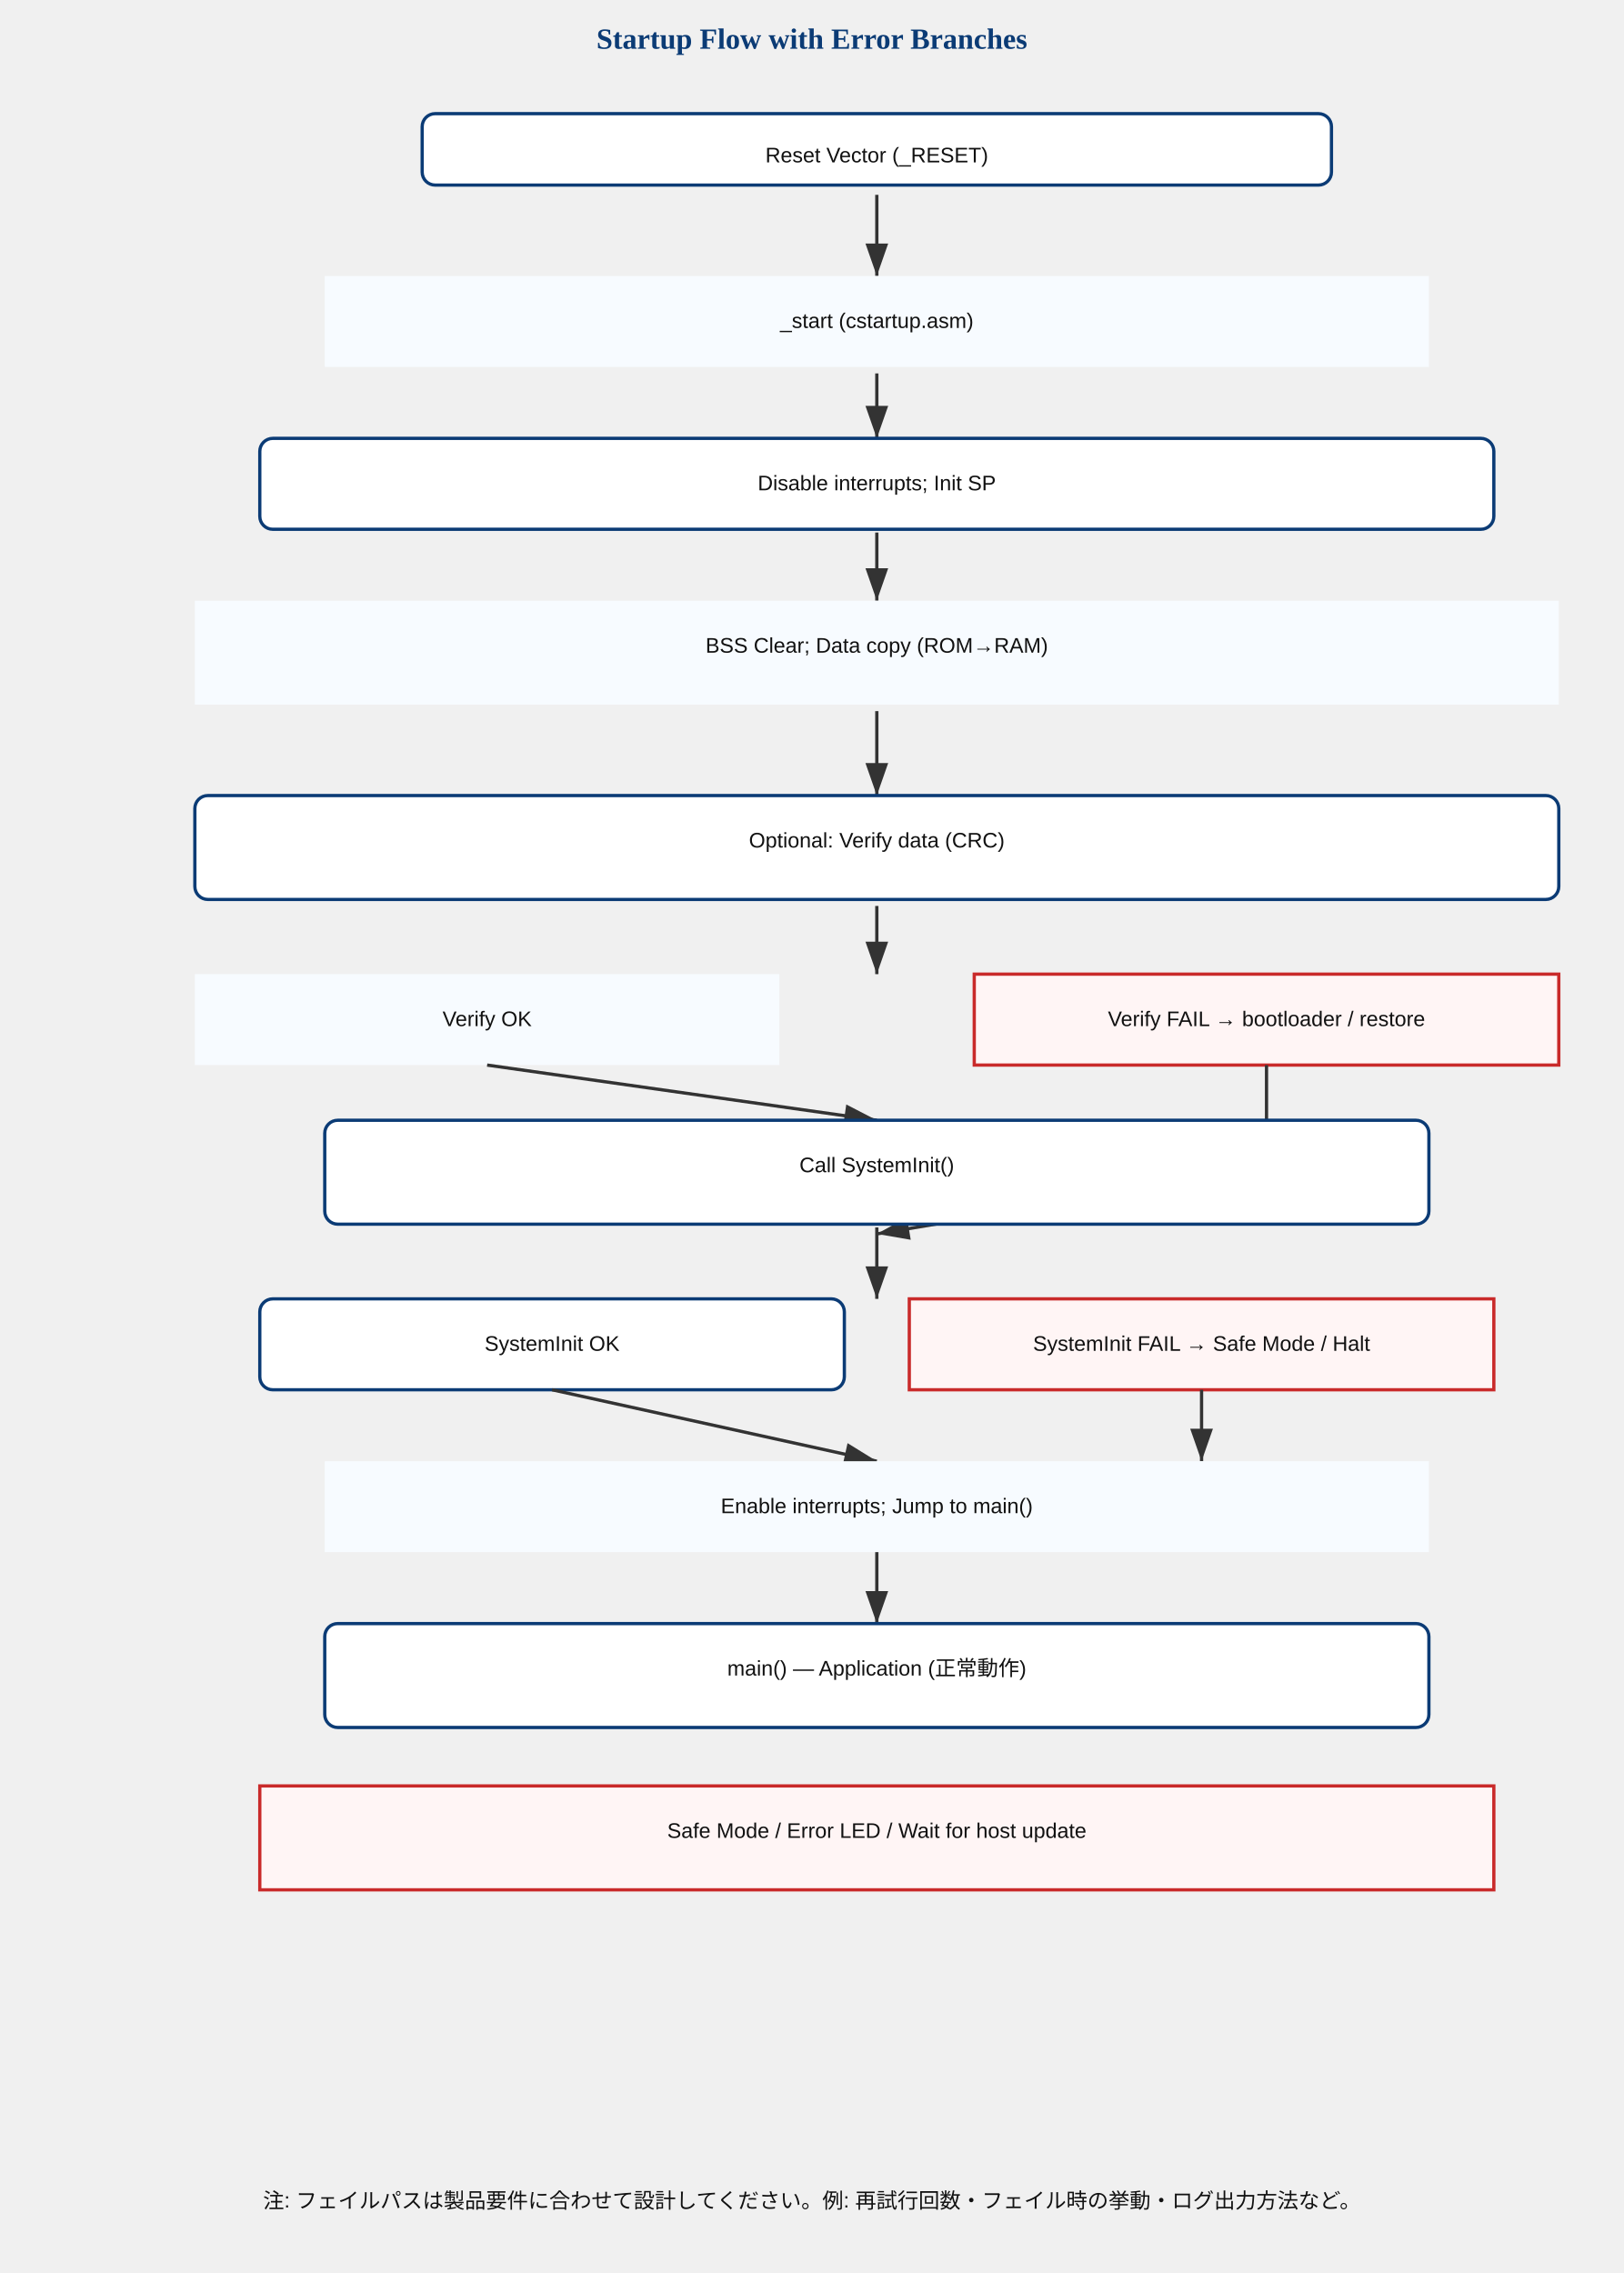
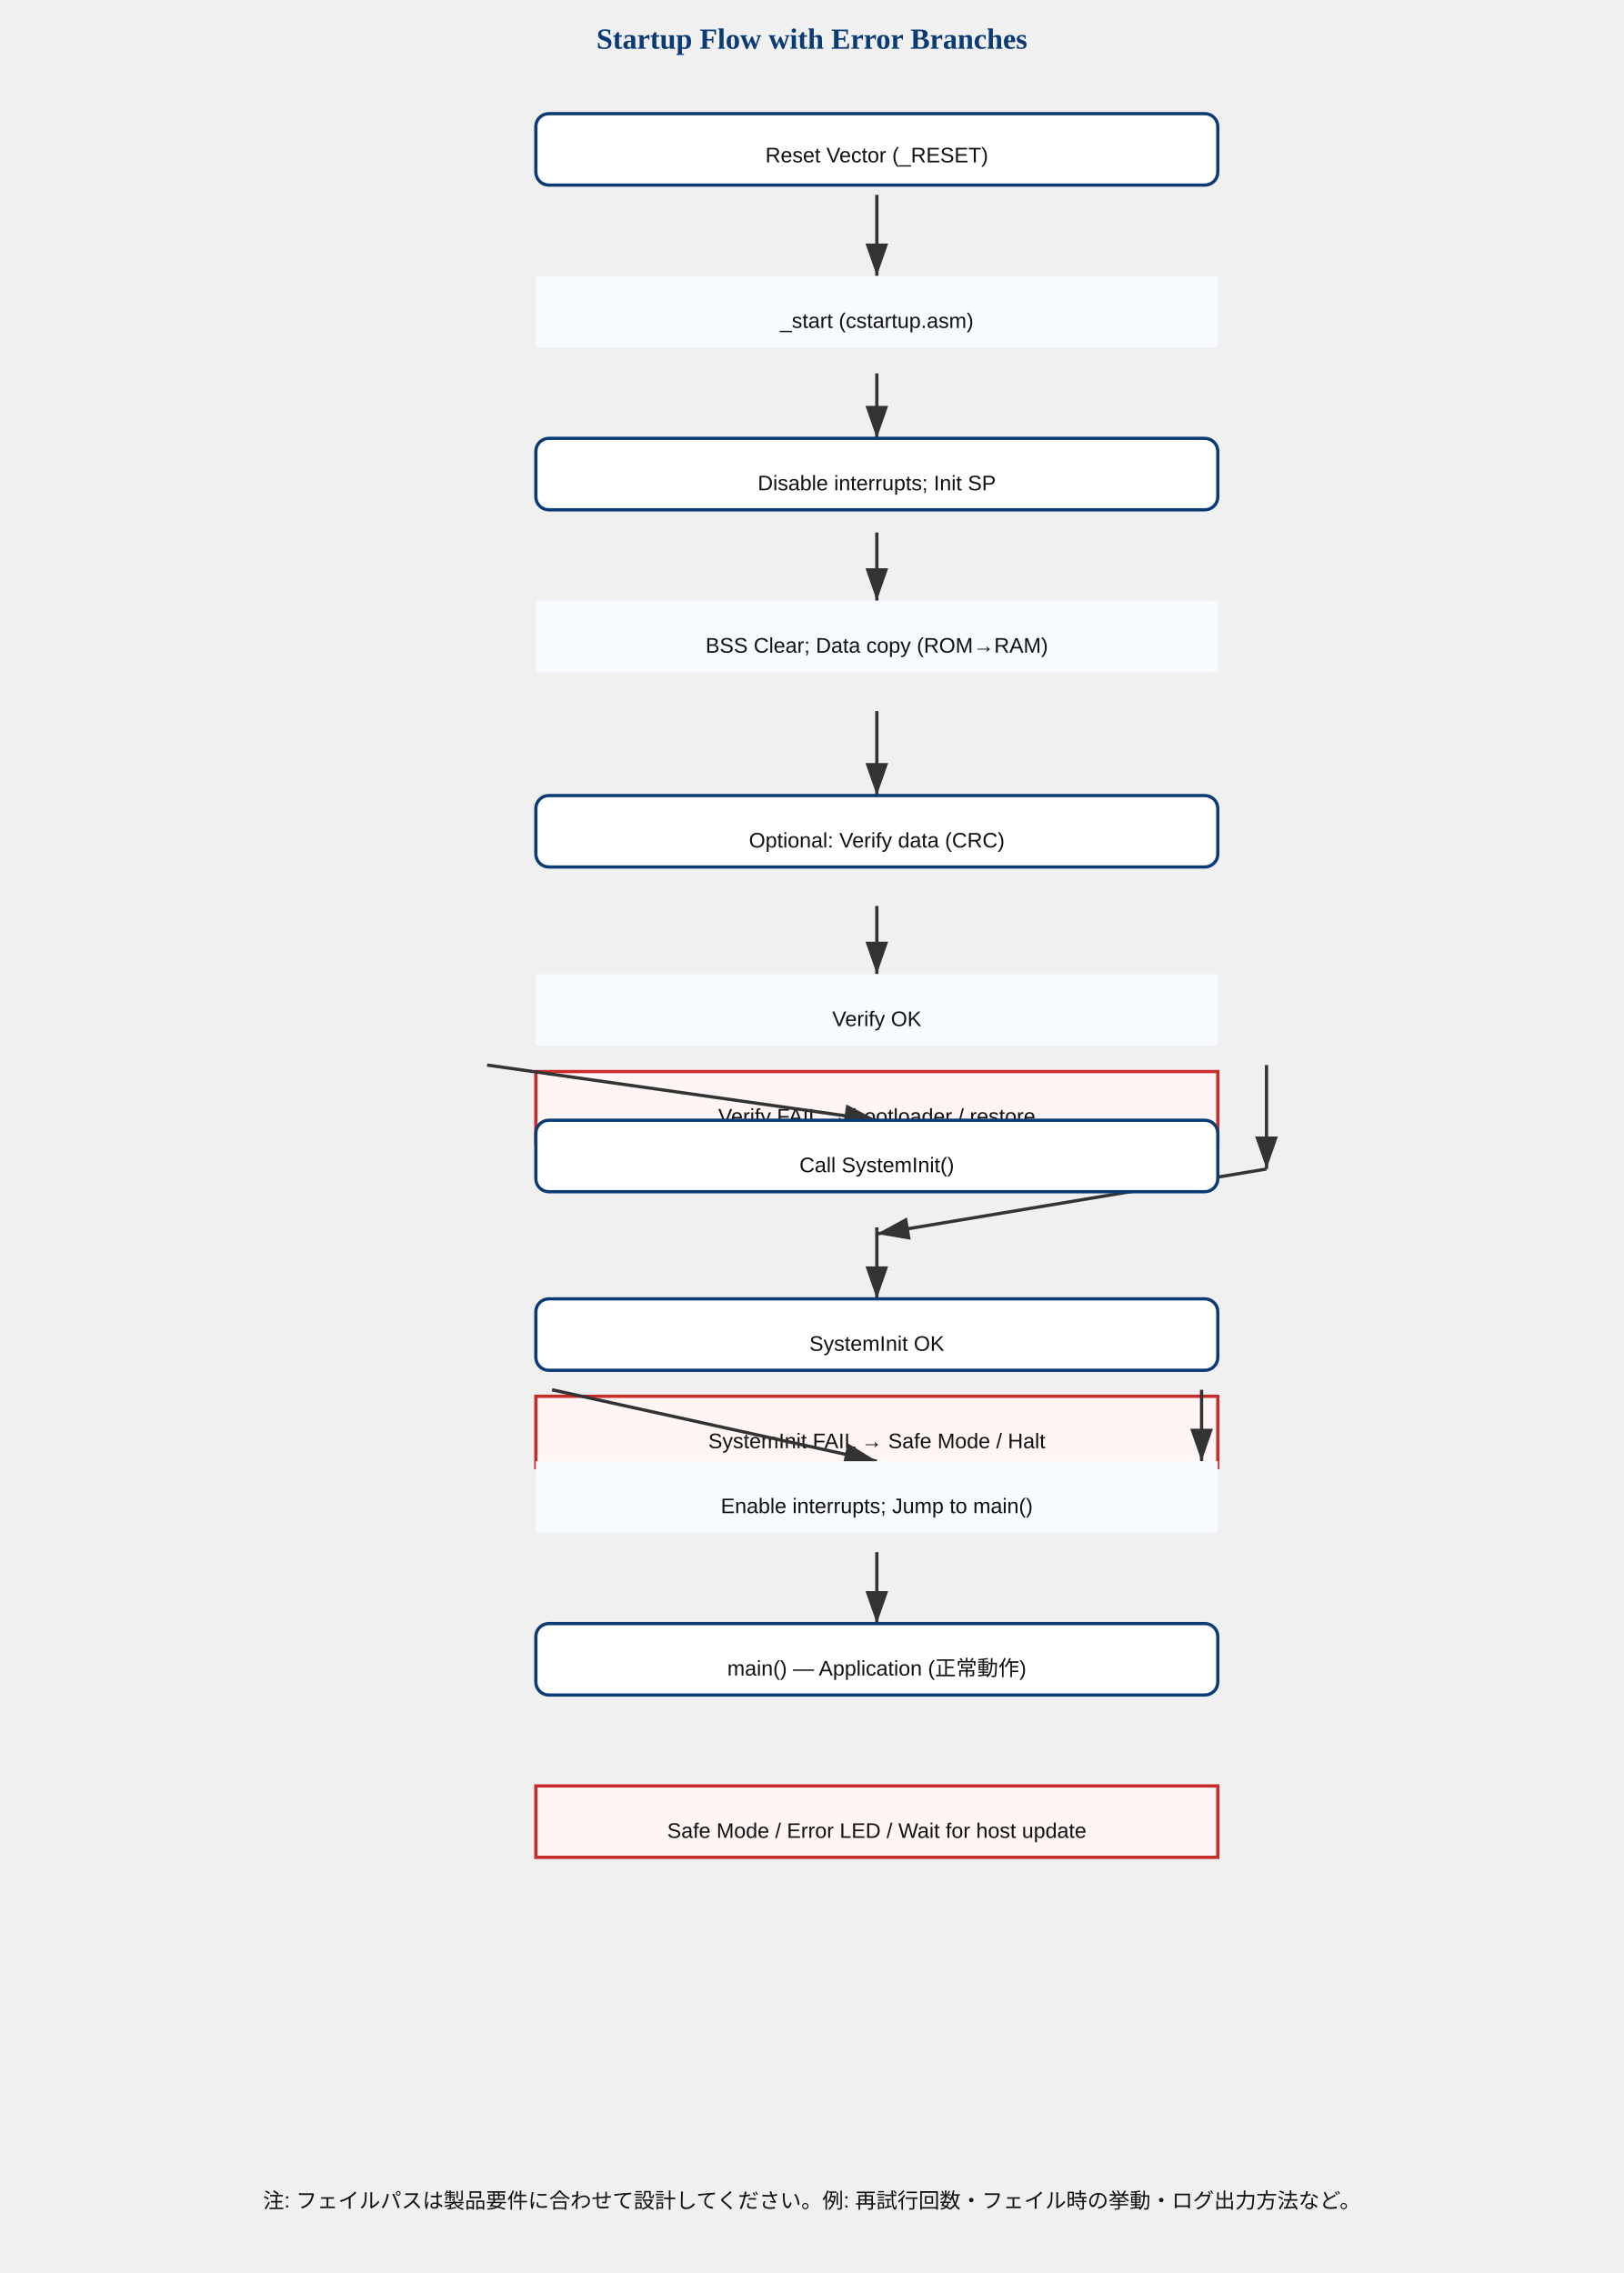
<svg xmlns="http://www.w3.org/2000/svg" width="1000" height="1400" viewBox="0 0 1000 1400">
  <style>
    .box { fill:#fff; stroke:#0b3b75; stroke-width:2px; rx:8 }
    .alt { fill:#f7fbff }
    .fail { fill:#fff5f5; stroke:#c92a2a; stroke-width:2px }
    .text { font-family: Arial, Helvetica, sans-serif; font-size:13px; fill:#111 }
    .title { font-size:18px; font-weight:700; fill:#0b3b75 }
    .arrow { stroke:#333; stroke-width:2px; fill:none; marker-end:url(#arrow) }
  </style>
  <defs>
    <marker id="arrow" markerWidth="10" markerHeight="7" refX="10" refY="3.5" orient="auto">
      <polygon points="0 0, 10 3.5, 0 7" fill="#333" />
    </marker>
  </defs>
  <text x="500" y="30" text-anchor="middle" class="title">Startup Flow with Error Branches</text>
  <g transform="translate(40,60)">
-     <rect x="220" y="10" width="560" height="44" class="box" />
+     <rect x="290" y="10" width="420" height="44" class="box" />
    <text x="500" y="40" text-anchor="middle" class="text">Reset Vector (_RESET)</text>
    <path class="arrow" d="M500 60 L500 110" />
-     <rect x="160" y="110" width="680" height="56" class="alt" />
+     <rect x="290" y="110" width="420" height="44" class="alt" />
    <text x="500" y="142" text-anchor="middle" class="text">_start (cstartup.asm)</text>
    <path class="arrow" d="M500 170 L500 210" />
-     <rect x="120" y="210" width="760" height="56" class="box" />
+     <rect x="290" y="210" width="420" height="44" class="box" />
    <text x="500" y="242" text-anchor="middle" class="text">Disable interrupts; Init SP</text>
    <path class="arrow" d="M500 268 L500 310" />
-     <rect x="80" y="310" width="840" height="64" class="alt" />
+     <rect x="290" y="310" width="420" height="44" class="alt" />
    <text x="500" y="342" text-anchor="middle" class="text">BSS Clear; Data copy (ROM→RAM)</text>
    <path class="arrow" d="M500 378 L500 430" />
-     <rect x="80" y="430" width="840" height="64" class="box" />
+     <rect x="290" y="430" width="420" height="44" class="box" />
    <text x="500" y="462" text-anchor="middle" class="text">Optional: Verify data (CRC)</text>
    <path class="arrow" d="M500 498 L500 540" />
-     <rect x="80" y="540" width="360" height="56" class="alt" />
-     <text x="260" y="572" text-anchor="middle" class="text">Verify OK</text>
-     <rect x="560" y="540" width="360" height="56" class="fail" />
-     <text x="740" y="572" text-anchor="middle" class="text">Verify FAIL → bootloader / restore</text>
+     <rect x="290" y="540" width="420" height="44" class="alt" />
+     <text x="500" y="572" text-anchor="middle" class="text">Verify OK</text>
+     <rect x="290" y="600" width="420" height="44" class="fail" />
+     <text x="500" y="632" text-anchor="middle" class="text">Verify FAIL → bootloader / restore</text>
    <path class="arrow" d="M260 596 L500 630" />
    <path class="arrow" d="M740 596 L740 660" />
    <path class="arrow" d="M740 660 L500 700" />
-     <rect x="160" y="630" width="680" height="64" class="box" />
+     <rect x="290" y="630" width="420" height="44" class="box" />
    <text x="500" y="662" text-anchor="middle" class="text">Call SystemInit()</text>
    <path class="arrow" d="M500 696 L500 740" />
-     <rect x="120" y="740" width="360" height="56" class="box" />
-     <text x="300" y="772" text-anchor="middle" class="text">SystemInit OK</text>
-     <rect x="520" y="740" width="360" height="56" class="fail" />
-     <text x="700" y="772" text-anchor="middle" class="text">SystemInit FAIL → Safe Mode / Halt</text>
+     <rect x="290" y="740" width="420" height="44" class="box" />
+     <text x="500" y="772" text-anchor="middle" class="text">SystemInit OK</text>
+     <rect x="290" y="800" width="420" height="44" class="fail" />
+     <text x="500" y="832" text-anchor="middle" class="text">SystemInit FAIL → Safe Mode / Halt</text>
    <path class="arrow" d="M300 796 L500 840" />
    <path class="arrow" d="M700 796 L700 840" />
-     <rect x="160" y="840" width="680" height="56" class="alt" />
+     <rect x="290" y="840" width="420" height="44" class="alt" />
    <text x="500" y="872" text-anchor="middle" class="text">Enable interrupts; Jump to main()</text>
    <path class="arrow" d="M500 896 L500 940" />
-     <rect x="160" y="940" width="680" height="64" class="box" />
+     <rect x="290" y="940" width="420" height="44" class="box" />
    <text x="500" y="972" text-anchor="middle" class="text">main() — Application (正常動作)</text>
-     <rect x="120" y="1040" width="760" height="64" class="fail" />
+     <rect x="290" y="1040" width="420" height="44" class="fail" />
    <text x="500" y="1072" text-anchor="middle" class="text">Safe Mode / Error LED / Wait for host update</text>
  </g>
  <text x="500" y="1360" text-anchor="middle" class="text">注: フェイルパスは製品要件に合わせて設計してください。例: 再試行回数・フェイル時の挙動・ログ出力方法など。</text>
</svg>
